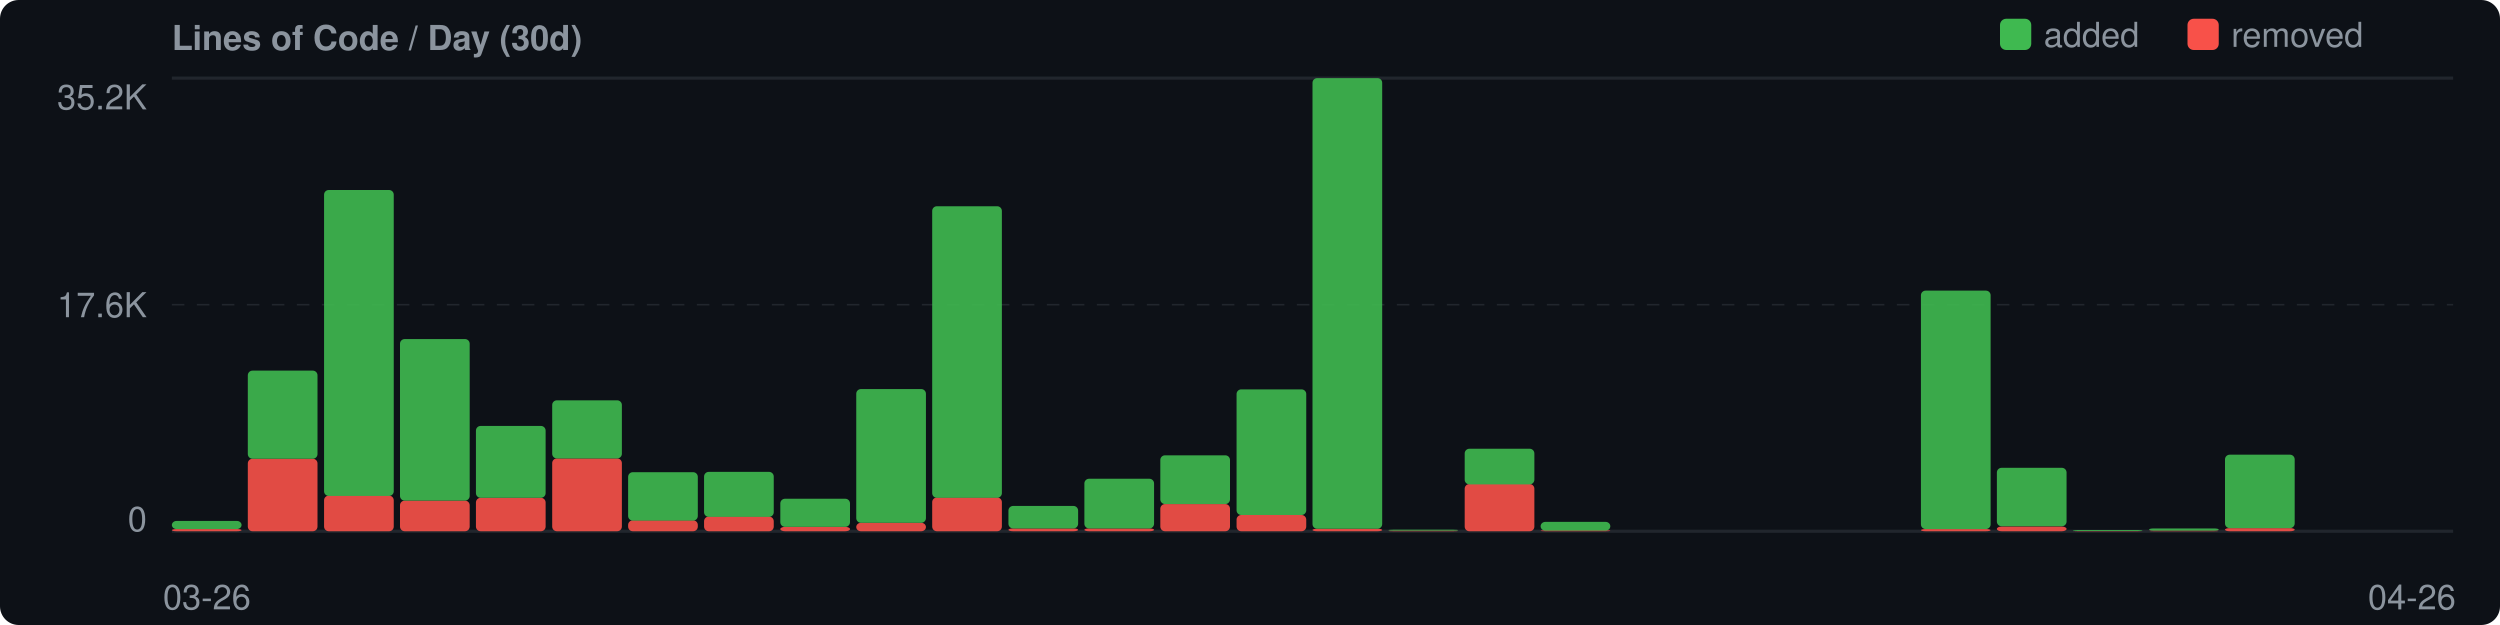
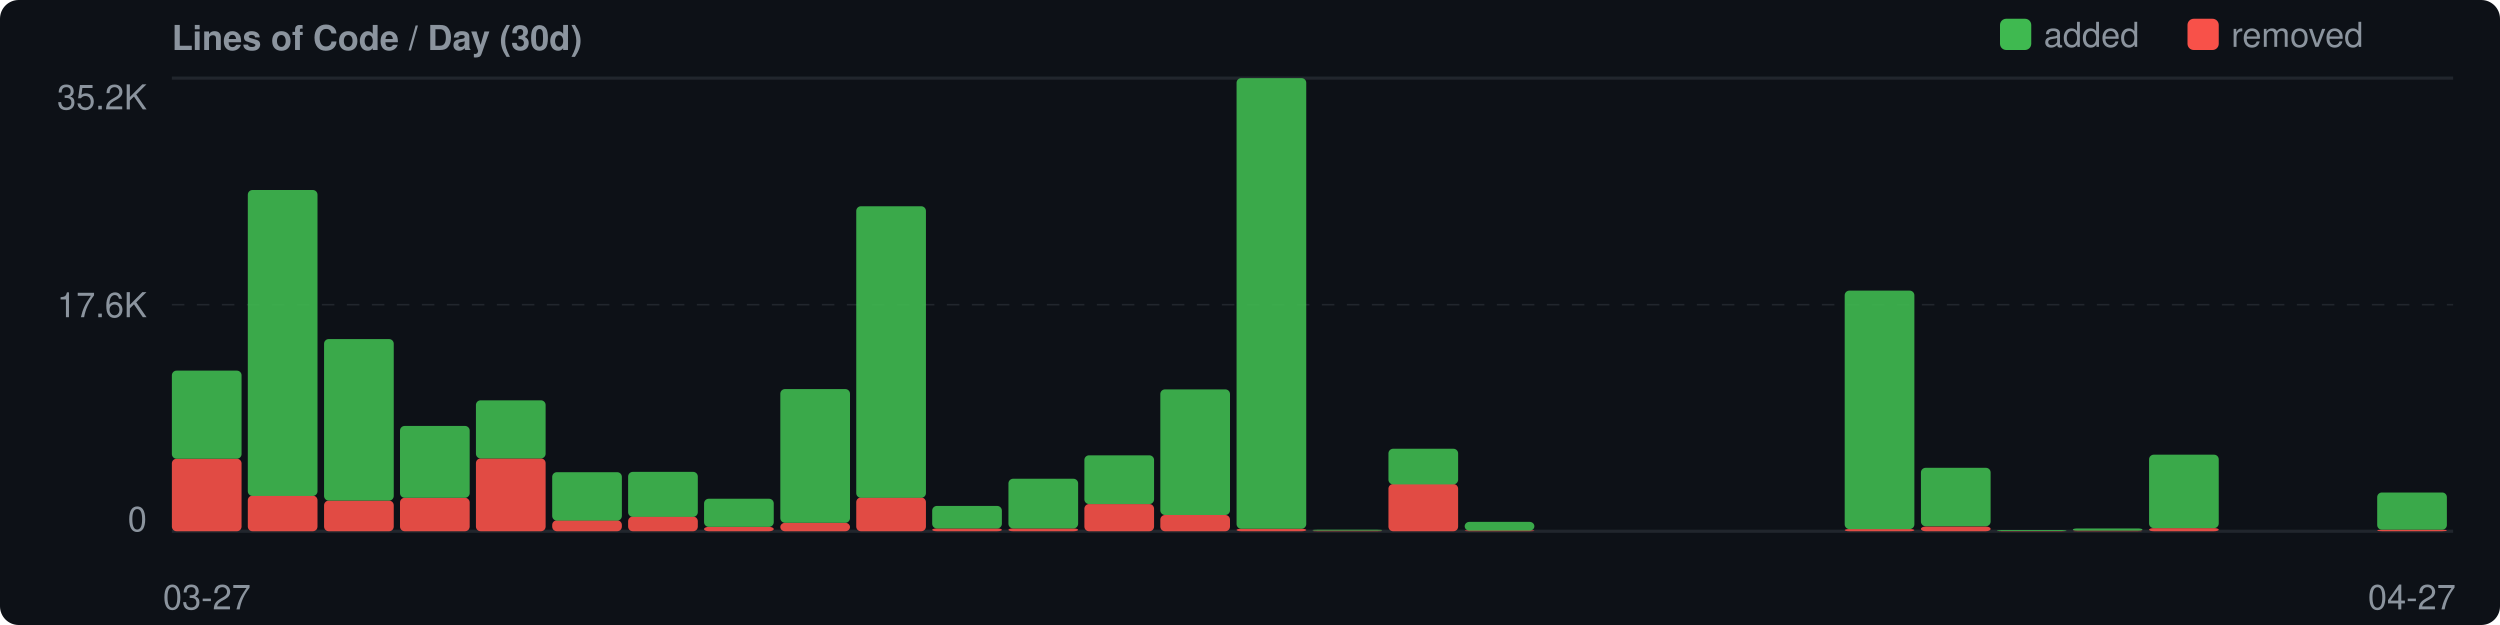
<svg xmlns="http://www.w3.org/2000/svg" width="800" height="200" viewBox="0 0 800 200">
  <rect width="800" height="200" fill="#0d1117" rx="6" />
  <style>text { font-family: system-ui, -apple-system, 'Segoe UI', Helvetica, Arial, sans-serif; fill: #8b949e; font-size: 11px; }</style>
  <text x="55" y="16" fill="#c9d1d9" font-size="13" font-weight="600">Lines of Code / Day (30d)</text>
  <rect x="640" y="6" width="10" height="10" fill="#3fb950" rx="2" />
  <text x="654" y="15" font-size="10" fill="#c9d1d9">added</text>
  <rect x="700" y="6" width="10" height="10" fill="#f85149" rx="2" />
  <text x="714" y="15" font-size="10" fill="#c9d1d9">removed</text>
  <text x="47" y="35" text-anchor="end" font-size="10">35.2K</text>
  <text x="47" y="170" text-anchor="end" font-size="10">0</text>
  <line x1="55" y1="25" x2="785" y2="25" stroke="#21262d" stroke-width="1" />
  <line x1="55" y1="170" x2="785" y2="170" stroke="#21262d" stroke-width="1" />
  <line x1="55" y1="97.5" x2="785" y2="97.5" stroke="#21262d" stroke-width="0.5" stroke-dasharray="4,4" />
  <text x="47" y="101.5" text-anchor="end" font-size="10">17.6K</text>
-   <rect x="55.0" y="169.3" width="22.3" height="0.7" fill="#f85149" rx="1.5" opacity="0.9" />
-   <rect x="55.0" y="166.7" width="22.3" height="2.6" fill="#3fb950" rx="1.5" opacity="0.9" />
-   <text x="66.2" y="195" text-anchor="middle" font-size="10">03-26</text>
-   <rect x="79.3" y="146.8" width="22.3" height="23.2" fill="#f85149" rx="1.5" opacity="0.9" />
-   <rect x="79.3" y="118.6" width="22.3" height="28.2" fill="#3fb950" rx="1.5" opacity="0.9" />
-   <rect x="103.7" y="158.6" width="22.3" height="11.4" fill="#f85149" rx="1.5" opacity="0.9" />
-   <rect x="103.7" y="60.8" width="22.3" height="97.9" fill="#3fb950" rx="1.5" opacity="0.9" />
-   <rect x="128.0" y="160.2" width="22.3" height="9.8" fill="#f85149" rx="1.5" opacity="0.9" />
-   <rect x="128.0" y="108.5" width="22.3" height="51.7" fill="#3fb950" rx="1.5" opacity="0.9" />
-   <rect x="152.3" y="159.3" width="22.3" height="10.7" fill="#f85149" rx="1.5" opacity="0.9" />
-   <rect x="152.3" y="136.3" width="22.3" height="23.0" fill="#3fb950" rx="1.5" opacity="0.9" />
-   <rect x="176.7" y="146.7" width="22.3" height="23.3" fill="#f85149" rx="1.5" opacity="0.9" />
-   <rect x="176.7" y="128.1" width="22.3" height="18.6" fill="#3fb950" rx="1.5" opacity="0.9" />
-   <rect x="201.0" y="166.5" width="22.3" height="3.5" fill="#f85149" rx="1.5" opacity="0.9" />
-   <rect x="201.0" y="151.1" width="22.3" height="15.5" fill="#3fb950" rx="1.5" opacity="0.9" />
-   <rect x="225.3" y="165.3" width="22.3" height="4.7" fill="#f85149" rx="1.5" opacity="0.9" />
-   <rect x="225.3" y="151.0" width="22.3" height="14.4" fill="#3fb950" rx="1.5" opacity="0.9" />
-   <rect x="249.7" y="168.6" width="22.3" height="1.4" fill="#f85149" rx="1.5" opacity="0.9" />
-   <rect x="249.7" y="159.6" width="22.3" height="9.0" fill="#3fb950" rx="1.5" opacity="0.9" />
-   <rect x="274.0" y="167.3" width="22.3" height="2.7" fill="#f85149" rx="1.5" opacity="0.9" />
-   <rect x="274.0" y="124.5" width="22.3" height="42.8" fill="#3fb950" rx="1.5" opacity="0.9" />
-   <rect x="298.3" y="159.2" width="22.3" height="10.8" fill="#f85149" rx="1.5" opacity="0.9" />
-   <rect x="298.3" y="66.0" width="22.3" height="93.3" fill="#3fb950" rx="1.5" opacity="0.9" />
+   <rect x="55.0" y="146.8" width="22.3" height="23.2" fill="#f85149" rx="1.5" opacity="0.9" />
+   <rect x="55.0" y="118.6" width="22.3" height="28.2" fill="#3fb950" rx="1.5" opacity="0.9" />
+   <text x="66.2" y="195" text-anchor="middle" font-size="10">03-27</text>
+   <rect x="79.3" y="158.6" width="22.3" height="11.4" fill="#f85149" rx="1.5" opacity="0.9" />
+   <rect x="79.3" y="60.8" width="22.3" height="97.9" fill="#3fb950" rx="1.5" opacity="0.9" />
+   <rect x="103.7" y="160.2" width="22.3" height="9.8" fill="#f85149" rx="1.5" opacity="0.9" />
+   <rect x="103.7" y="108.5" width="22.3" height="51.7" fill="#3fb950" rx="1.5" opacity="0.9" />
+   <rect x="128.0" y="159.3" width="22.3" height="10.7" fill="#f85149" rx="1.5" opacity="0.9" />
+   <rect x="128.0" y="136.3" width="22.3" height="23.0" fill="#3fb950" rx="1.5" opacity="0.9" />
+   <rect x="152.3" y="146.7" width="22.3" height="23.3" fill="#f85149" rx="1.5" opacity="0.9" />
+   <rect x="152.3" y="128.1" width="22.3" height="18.6" fill="#3fb950" rx="1.5" opacity="0.9" />
+   <rect x="176.7" y="166.5" width="22.3" height="3.5" fill="#f85149" rx="1.5" opacity="0.9" />
+   <rect x="176.7" y="151.1" width="22.3" height="15.5" fill="#3fb950" rx="1.5" opacity="0.9" />
+   <rect x="201.0" y="165.3" width="22.3" height="4.7" fill="#f85149" rx="1.5" opacity="0.9" />
+   <rect x="201.0" y="151.0" width="22.3" height="14.4" fill="#3fb950" rx="1.5" opacity="0.9" />
+   <rect x="225.3" y="168.6" width="22.3" height="1.4" fill="#f85149" rx="1.5" opacity="0.9" />
+   <rect x="225.3" y="159.6" width="22.3" height="9.0" fill="#3fb950" rx="1.5" opacity="0.9" />
+   <rect x="249.7" y="167.3" width="22.3" height="2.7" fill="#f85149" rx="1.5" opacity="0.9" />
+   <rect x="249.7" y="124.5" width="22.3" height="42.8" fill="#3fb950" rx="1.5" opacity="0.9" />
+   <rect x="274.0" y="159.2" width="22.3" height="10.8" fill="#f85149" rx="1.5" opacity="0.9" />
+   <rect x="274.0" y="66.0" width="22.3" height="93.3" fill="#3fb950" rx="1.5" opacity="0.9" />
+   <rect x="298.3" y="169.1" width="22.3" height="0.9" fill="#f85149" rx="1.5" opacity="0.9" />
+   <rect x="298.3" y="161.9" width="22.3" height="7.2" fill="#3fb950" rx="1.5" opacity="0.9" />
  <rect x="322.7" y="169.1" width="22.3" height="0.9" fill="#f85149" rx="1.5" opacity="0.9" />
-   <rect x="322.7" y="161.9" width="22.3" height="7.2" fill="#3fb950" rx="1.5" opacity="0.9" />
-   <rect x="347.0" y="169.1" width="22.3" height="0.9" fill="#f85149" rx="1.5" opacity="0.9" />
-   <rect x="347.0" y="153.2" width="22.3" height="15.9" fill="#3fb950" rx="1.5" opacity="0.9" />
-   <rect x="371.3" y="161.3" width="22.3" height="8.7" fill="#f85149" rx="1.5" opacity="0.9" />
-   <rect x="371.3" y="145.7" width="22.3" height="15.6" fill="#3fb950" rx="1.5" opacity="0.9" />
-   <rect x="395.7" y="164.8" width="22.3" height="5.2" fill="#f85149" rx="1.5" opacity="0.9" />
-   <rect x="395.7" y="124.6" width="22.3" height="40.2" fill="#3fb950" rx="1.5" opacity="0.9" />
-   <rect x="420.0" y="169.2" width="22.3" height="0.8" fill="#f85149" rx="1.5" opacity="0.9" />
-   <rect x="420.0" y="25.0" width="22.3" height="144.2" fill="#3fb950" rx="1.5" opacity="0.9" />
-   <rect x="444.3" y="169.8" width="22.3" height="0.2" fill="#f85149" rx="1.5" opacity="0.9" />
-   <rect x="444.3" y="169.5" width="22.3" height="0.3" fill="#3fb950" rx="1.5" opacity="0.9" />
-   <rect x="468.7" y="154.9" width="22.3" height="15.1" fill="#f85149" rx="1.5" opacity="0.9" />
-   <rect x="468.7" y="143.6" width="22.3" height="11.4" fill="#3fb950" rx="1.5" opacity="0.9" />
-   <rect x="493.0" y="169.7" width="22.3" height="0.3" fill="#f85149" rx="1.5" opacity="0.9" />
-   <rect x="493.0" y="167.0" width="22.3" height="2.8" fill="#3fb950" rx="1.5" opacity="0.9" />
-   <rect x="566.0" y="170.0" width="22.3" height="0.0" fill="#f85149" rx="1.5" opacity="0.9" />
-   <rect x="566.0" y="169.9" width="22.3" height="0.0" fill="#3fb950" rx="1.5" opacity="0.9" />
-   <rect x="614.7" y="169.3" width="22.3" height="0.7" fill="#f85149" rx="1.5" opacity="0.9" />
-   <rect x="614.7" y="93.0" width="22.3" height="76.3" fill="#3fb950" rx="1.5" opacity="0.9" />
-   <rect x="639.0" y="168.5" width="22.3" height="1.5" fill="#f85149" rx="1.5" opacity="0.9" />
-   <rect x="639.0" y="149.7" width="22.3" height="18.7" fill="#3fb950" rx="1.5" opacity="0.9" />
-   <rect x="663.3" y="169.9" width="22.3" height="0.1" fill="#f85149" rx="1.5" opacity="0.9" />
-   <rect x="663.3" y="169.6" width="22.3" height="0.3" fill="#3fb950" rx="1.5" opacity="0.9" />
-   <rect x="687.7" y="169.8" width="22.3" height="0.2" fill="#f85149" rx="1.5" opacity="0.9" />
-   <rect x="687.7" y="169.1" width="22.3" height="0.7" fill="#3fb950" rx="1.5" opacity="0.9" />
-   <rect x="712.0" y="169.0" width="22.3" height="1.0" fill="#f85149" rx="1.5" opacity="0.9" />
-   <rect x="712.0" y="145.5" width="22.3" height="23.5" fill="#3fb950" rx="1.5" opacity="0.9" />
-   <text x="771.8" y="195" text-anchor="middle" font-size="10">04-26</text>
+   <rect x="322.7" y="153.2" width="22.3" height="15.9" fill="#3fb950" rx="1.5" opacity="0.9" />
+   <rect x="347.0" y="161.3" width="22.3" height="8.7" fill="#f85149" rx="1.5" opacity="0.9" />
+   <rect x="347.0" y="145.7" width="22.3" height="15.6" fill="#3fb950" rx="1.5" opacity="0.9" />
+   <rect x="371.3" y="164.8" width="22.3" height="5.2" fill="#f85149" rx="1.5" opacity="0.9" />
+   <rect x="371.3" y="124.6" width="22.3" height="40.2" fill="#3fb950" rx="1.5" opacity="0.9" />
+   <rect x="395.7" y="169.2" width="22.3" height="0.8" fill="#f85149" rx="1.5" opacity="0.9" />
+   <rect x="395.7" y="25.0" width="22.3" height="144.2" fill="#3fb950" rx="1.5" opacity="0.9" />
+   <rect x="420.0" y="169.8" width="22.3" height="0.2" fill="#f85149" rx="1.5" opacity="0.9" />
+   <rect x="420.0" y="169.5" width="22.3" height="0.3" fill="#3fb950" rx="1.5" opacity="0.9" />
+   <rect x="444.3" y="154.9" width="22.3" height="15.1" fill="#f85149" rx="1.5" opacity="0.9" />
+   <rect x="444.3" y="143.6" width="22.3" height="11.4" fill="#3fb950" rx="1.5" opacity="0.9" />
+   <rect x="468.7" y="169.7" width="22.3" height="0.3" fill="#f85149" rx="1.5" opacity="0.9" />
+   <rect x="468.7" y="167.0" width="22.3" height="2.8" fill="#3fb950" rx="1.5" opacity="0.9" />
+   <rect x="541.7" y="170.0" width="22.3" height="0.0" fill="#f85149" rx="1.5" opacity="0.9" />
+   <rect x="541.7" y="169.9" width="22.3" height="0.0" fill="#3fb950" rx="1.5" opacity="0.9" />
+   <rect x="590.3" y="169.3" width="22.3" height="0.7" fill="#f85149" rx="1.5" opacity="0.9" />
+   <rect x="590.3" y="93.0" width="22.3" height="76.3" fill="#3fb950" rx="1.5" opacity="0.9" />
+   <rect x="614.7" y="168.5" width="22.3" height="1.5" fill="#f85149" rx="1.5" opacity="0.9" />
+   <rect x="614.7" y="149.7" width="22.3" height="18.7" fill="#3fb950" rx="1.5" opacity="0.9" />
+   <rect x="639.0" y="169.9" width="22.3" height="0.1" fill="#f85149" rx="1.5" opacity="0.9" />
+   <rect x="639.0" y="169.6" width="22.3" height="0.3" fill="#3fb950" rx="1.5" opacity="0.9" />
+   <rect x="663.3" y="169.8" width="22.3" height="0.2" fill="#f85149" rx="1.5" opacity="0.9" />
+   <rect x="663.3" y="169.1" width="22.3" height="0.7" fill="#3fb950" rx="1.5" opacity="0.9" />
+   <rect x="687.7" y="169.0" width="22.3" height="1.0" fill="#f85149" rx="1.5" opacity="0.9" />
+   <rect x="687.7" y="145.5" width="22.3" height="23.5" fill="#3fb950" rx="1.5" opacity="0.9" />
+   <rect x="760.7" y="169.5" width="22.3" height="0.5" fill="#f85149" rx="1.5" opacity="0.9" />
+   <rect x="760.7" y="157.6" width="22.3" height="11.9" fill="#3fb950" rx="1.5" opacity="0.9" />
+   <text x="771.8" y="195" text-anchor="middle" font-size="10">04-27</text>
</svg>
